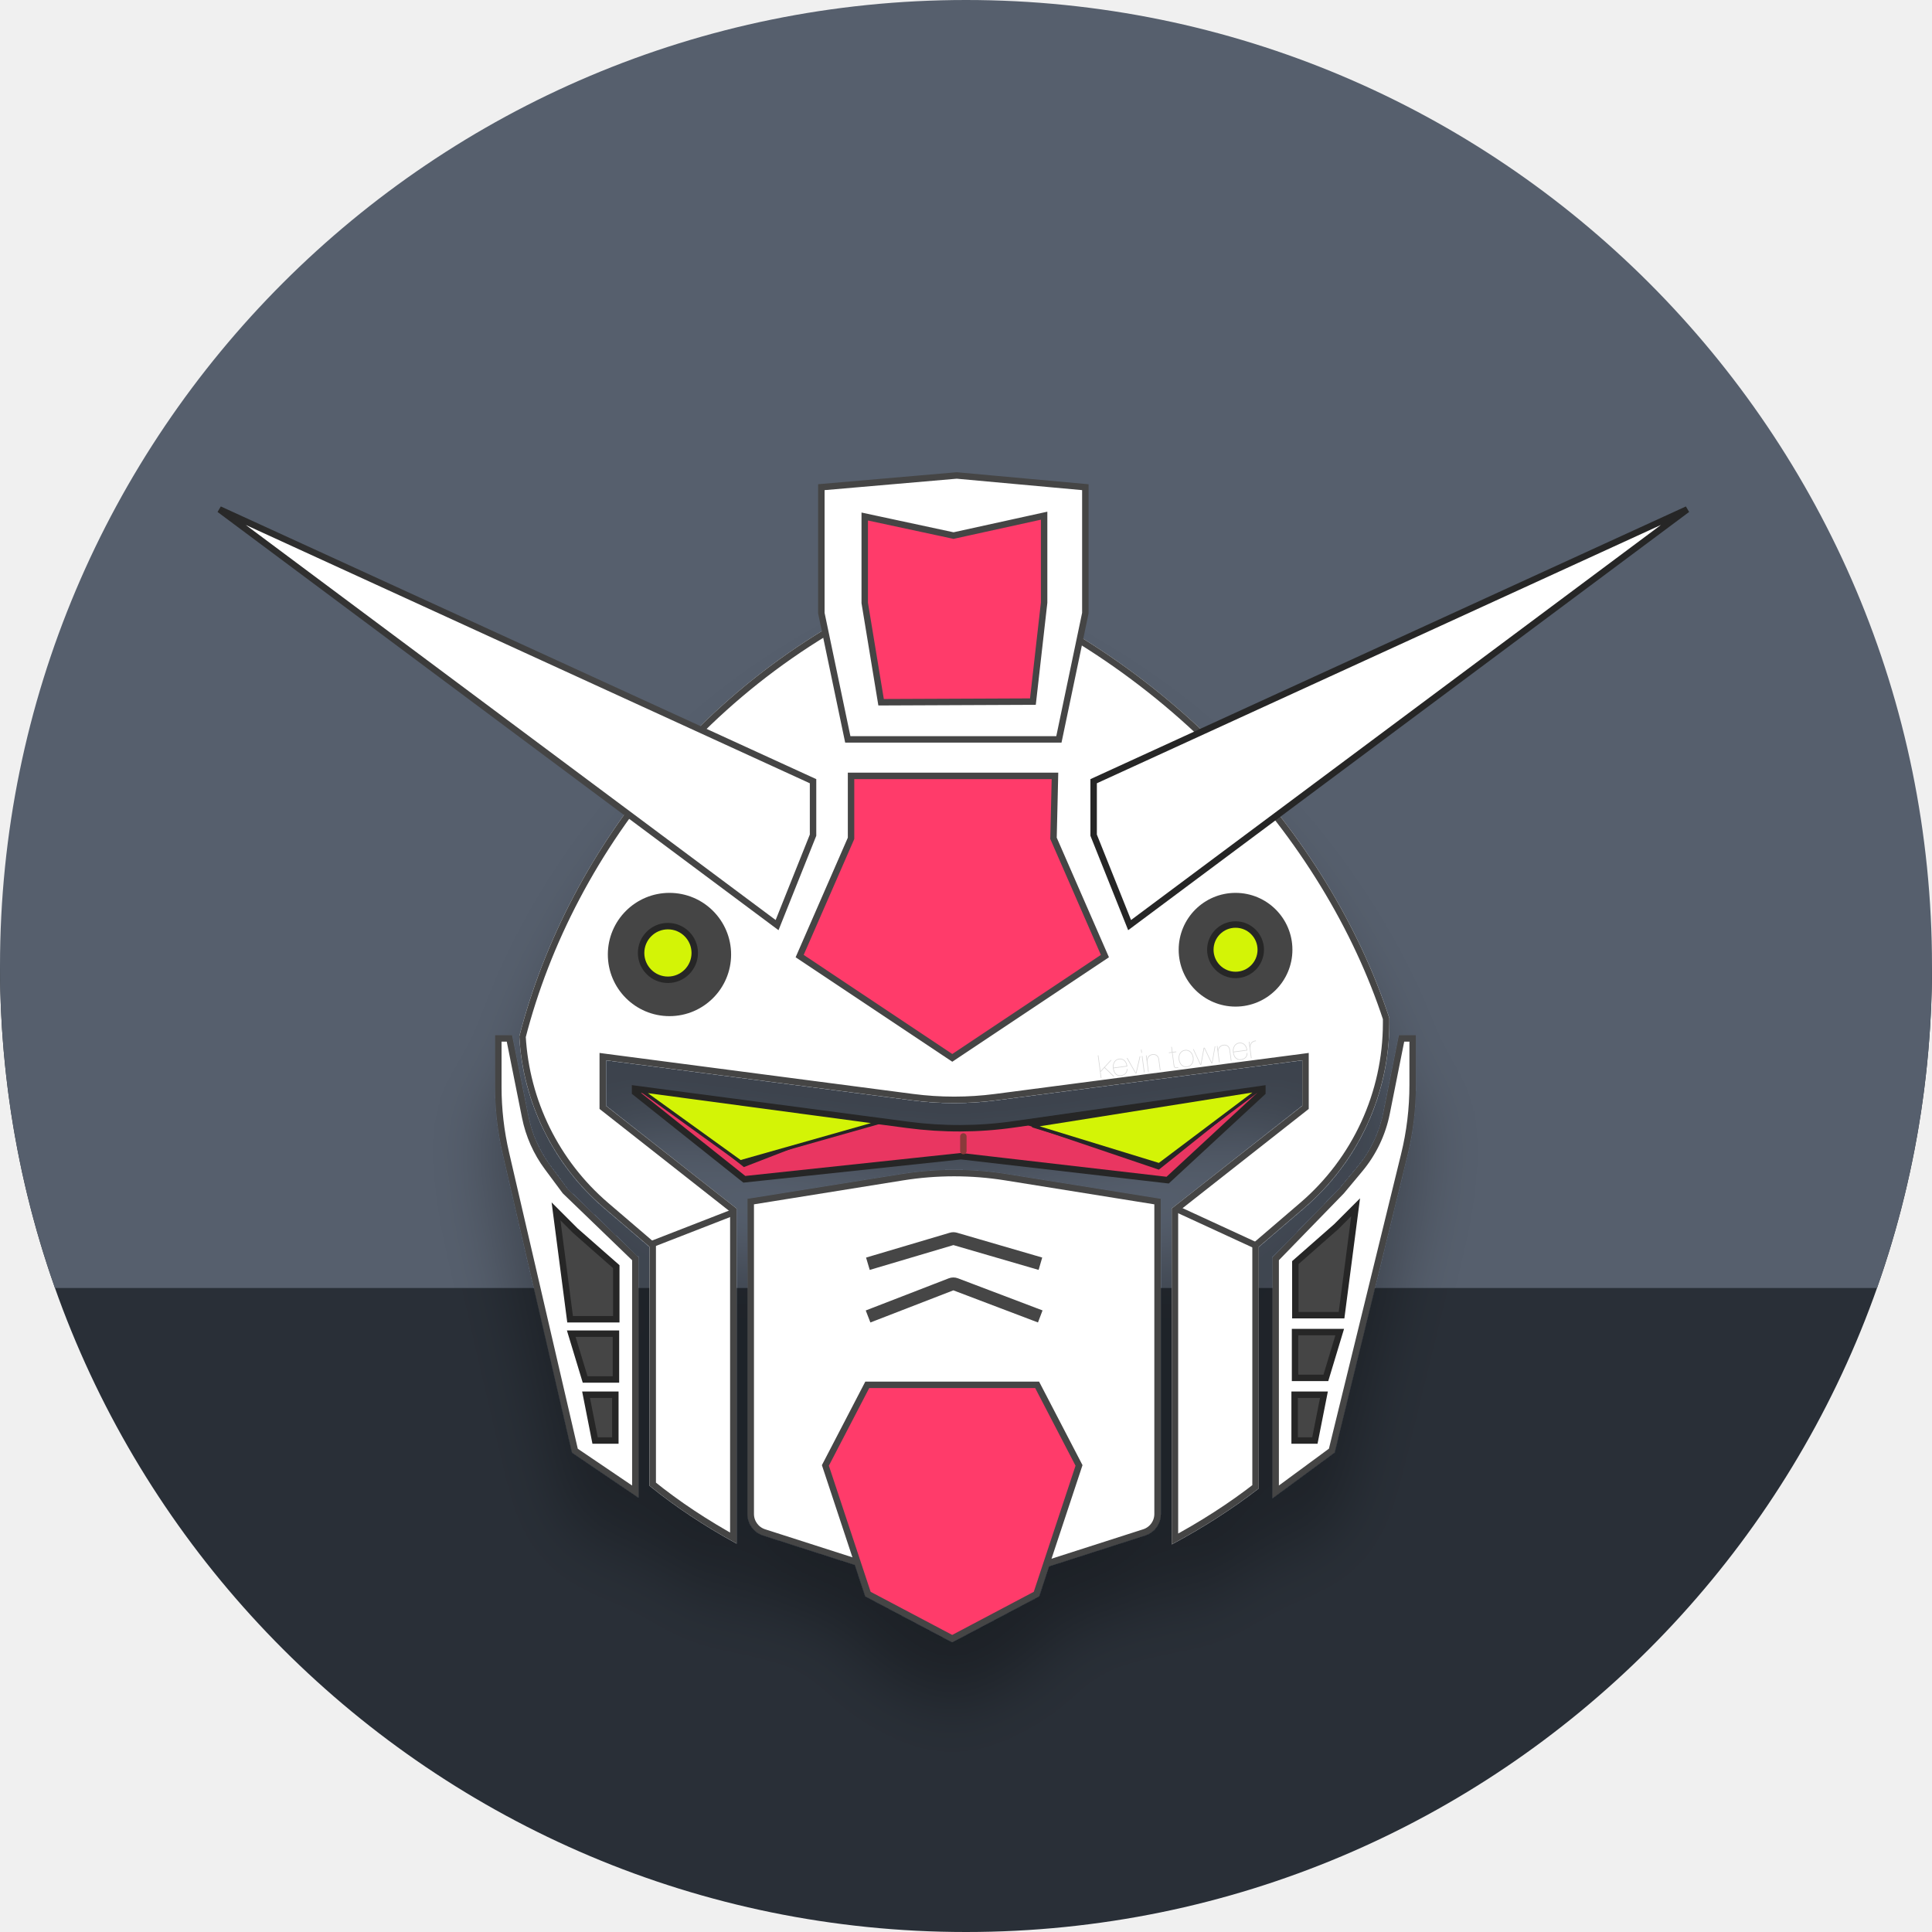
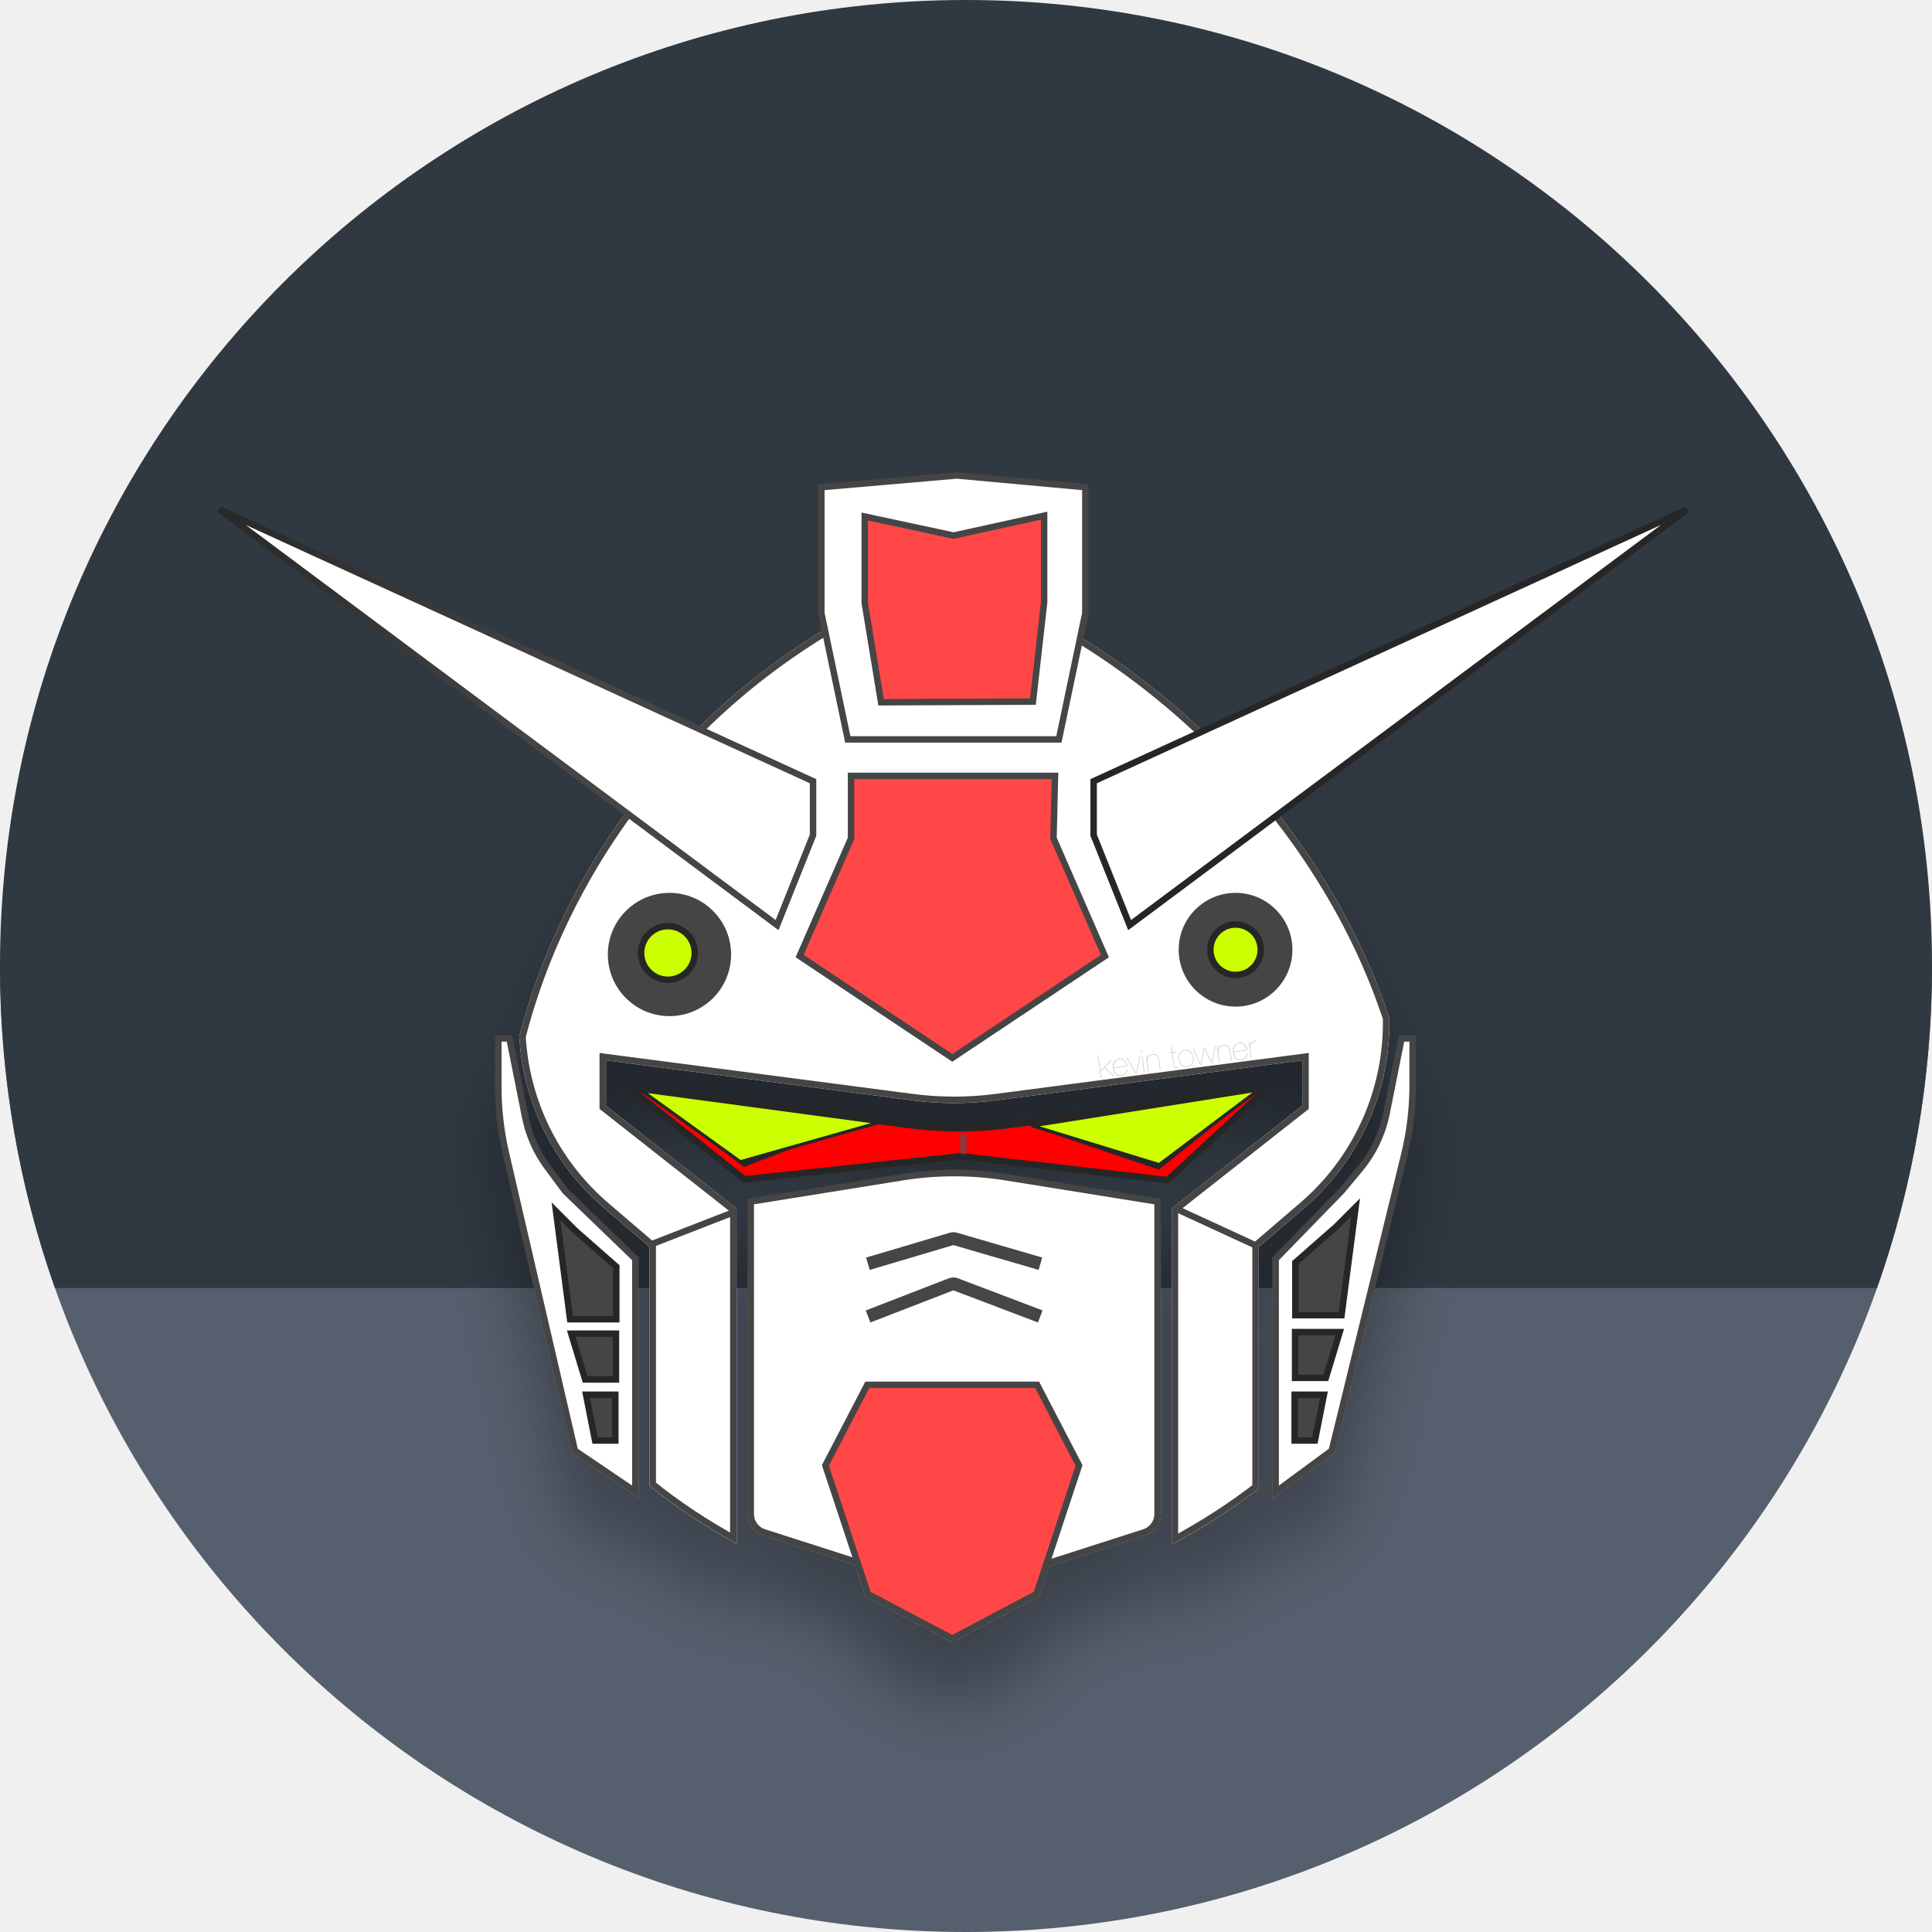
<svg xmlns="http://www.w3.org/2000/svg" width="60" height="60" viewBox="0 0 60 60" fill="none">
-   <path fill-rule="evenodd" clip-rule="evenodd" d="M30 60C46.569 60 60 46.569 60 30H0C0 46.569 13.431 60 30 60Z" fill="#292F37" />
-   <path fill-rule="evenodd" clip-rule="evenodd" d="M58.293 40C59.398 36.872 60 33.506 60 30C60 13.431 46.569 0 30 0C13.431 0 0 13.431 0 30C0 33.506 0.602 36.872 1.707 40H58.293Z" fill="#565F6D" />
+   <path fill-rule="evenodd" clip-rule="evenodd" d="M30 60C46.569 60 60 46.569 60 30H0C0 46.569 13.431 60 30 60Z" fill="#565F6D" />
+   <path fill-rule="evenodd" clip-rule="evenodd" d="M58.293 40C59.398 36.872 60 33.506 60 30C60 13.431 46.569 0 30 0C13.431 0 0 13.431 0 30C0 33.506 0.602 36.872 1.707 40H58.293Z" fill="#303841" />
  <g filter="url(#filter0_d)">
    <mask id="path-3-inside-1" fill="white">
      <path fill-rule="evenodd" clip-rule="evenodd" d="M43.147 31.618V31.771C43.147 33.977 42.183 36.072 40.508 37.508L39.092 38.722V45.672V46.222C38.289 46.847 37.388 47.427 36.389 47.962V37.531L40.444 34.342V32.928L30.928 34.172C30.067 34.285 29.196 34.285 28.335 34.172L18.819 32.928V34.342L22.874 37.531V47.936C21.868 47.385 20.967 46.786 20.171 46.14V45.671V38.72L18.755 37.507C17.186 36.162 16.241 34.238 16.128 32.187C17.634 26.32 22.186 20.361 29.361 17.752C36.303 20.277 41.281 25.938 43.147 31.618Z" />
    </mask>
    <path fill-rule="evenodd" clip-rule="evenodd" d="M43.147 31.618V31.771C43.147 33.977 42.183 36.072 40.508 37.508L39.092 38.722V45.672V46.222C38.289 46.847 37.388 47.427 36.389 47.962V37.531L40.444 34.342V32.928L30.928 34.172C30.067 34.285 29.196 34.285 28.335 34.172L18.819 32.928V34.342L22.874 37.531V47.936C21.868 47.385 20.967 46.786 20.171 46.14V45.671V38.72L18.755 37.507C17.186 36.162 16.241 34.238 16.128 32.187C17.634 26.32 22.186 20.361 29.361 17.752C36.303 20.277 41.281 25.938 43.147 31.618Z" fill="white" />
    <path d="M43.147 31.618H43.347V31.586L43.337 31.555L43.147 31.618ZM40.508 37.508L40.378 37.356L40.508 37.508ZM39.092 38.722L38.962 38.57L38.892 38.63V38.722H39.092ZM39.092 46.222L39.215 46.38L39.292 46.32V46.222H39.092ZM36.389 47.962H36.189V48.297L36.484 48.139L36.389 47.962ZM36.389 37.531L36.266 37.373L36.189 37.434V37.531H36.389ZM40.444 34.342L40.568 34.499L40.644 34.439V34.342H40.444ZM40.444 32.928H40.644V32.7L40.418 32.73L40.444 32.928ZM30.928 34.172L30.902 33.974L30.928 34.172ZM28.335 34.172L28.309 34.371L28.335 34.172ZM18.819 32.928L18.845 32.73L18.619 32.7V32.928H18.819ZM18.819 34.342H18.619V34.439L18.696 34.499L18.819 34.342ZM22.874 37.531H23.074V37.434L22.997 37.373L22.874 37.531ZM22.874 47.936L22.778 48.111L23.074 48.273V47.936H22.874ZM20.171 46.14H19.971V46.235L20.045 46.295L20.171 46.14ZM20.171 38.72H20.371V38.628L20.301 38.568L20.171 38.72ZM18.755 37.507L18.625 37.658H18.625L18.755 37.507ZM16.128 32.187L15.934 32.138L15.926 32.168L15.928 32.199L16.128 32.187ZM29.361 17.752L29.429 17.564L29.361 17.539L29.292 17.564L29.361 17.752ZM42.947 31.618V31.771H43.347V31.618H42.947ZM42.947 31.771C42.947 33.918 42.009 35.959 40.378 37.356L40.639 37.66C42.358 36.186 43.347 34.035 43.347 31.771H42.947ZM40.378 37.356L38.962 38.57L39.223 38.873L40.639 37.66L40.378 37.356ZM38.892 38.722V45.672H39.292V38.722H38.892ZM38.892 45.672V46.222H39.292V45.672H38.892ZM38.969 46.064C38.176 46.682 37.285 47.256 36.295 47.786L36.484 48.139C37.491 47.599 38.402 47.013 39.215 46.38L38.969 46.064ZM36.589 47.962V37.531H36.189V47.962H36.589ZM36.513 37.688L40.568 34.499L40.32 34.185L36.266 37.373L36.513 37.688ZM40.644 34.342V32.928H40.244V34.342H40.644ZM40.418 32.73L30.902 33.974L30.954 34.371L40.47 33.126L40.418 32.73ZM30.902 33.974C30.059 34.084 29.204 34.084 28.361 33.974L28.309 34.371C29.187 34.486 30.076 34.486 30.954 34.371L30.902 33.974ZM28.361 33.974L18.845 32.73L18.793 33.126L28.309 34.371L28.361 33.974ZM18.619 32.928V34.342H19.019V32.928H18.619ZM18.696 34.499L22.75 37.688L22.997 37.373L18.943 34.185L18.696 34.499ZM22.674 37.531V47.936H23.074V37.531H22.674ZM22.97 47.76C21.973 47.214 21.083 46.623 20.297 45.985L20.045 46.295C20.851 46.95 21.762 47.555 22.778 48.111L22.97 47.76ZM20.371 46.14V45.671H19.971V46.14H20.371ZM20.371 45.671V38.72H19.971V45.671H20.371ZM20.301 38.568L18.885 37.355L18.625 37.658L20.041 38.872L20.301 38.568ZM18.885 37.355C17.358 36.046 16.438 34.173 16.327 32.176L15.928 32.199C16.044 34.304 17.015 36.278 18.625 37.658L18.885 37.355ZM16.321 32.237C17.813 26.428 22.322 20.524 29.429 17.94L29.292 17.564C22.05 20.198 17.455 26.212 15.934 32.138L16.321 32.237ZM29.292 17.94C36.176 20.443 41.11 26.057 42.957 31.68L43.337 31.555C41.453 25.818 36.431 20.11 29.429 17.564L29.292 17.94Z" fill="#454545" mask="url(#path-3-inside-1)" />
    <path d="M23.399 37.303L23.315 37.316V37.401V47.017C23.315 47.278 23.483 47.509 23.732 47.589L29.601 49.473L29.632 49.483L29.663 49.473L35.532 47.589C35.781 47.509 35.949 47.278 35.949 47.017V37.401V37.316L35.865 37.303L31.233 36.559C30.172 36.389 29.092 36.389 28.031 36.559L23.399 37.303Z" fill="white" stroke="#454545" stroke-width="0.2" />
-     <path d="M32.209 43.007L33.51 45.51L32.187 49.505L29.572 50.887L26.956 49.505L25.633 45.51L26.934 43.007L29.572 43.007L32.209 43.007Z" fill="#FF3B6A" stroke="#454545" stroke-width="0.2" />
+     <path d="M32.209 43.007L33.51 45.51L32.187 49.505L29.572 50.887L26.956 49.505L25.633 45.51L26.934 43.007L29.572 43.007L32.209 43.007Z" fill="#FF4747" stroke="#454545" stroke-width="0.2" />
    <path d="M27.145 39.19L29.551 38.476C29.587 38.465 29.627 38.465 29.663 38.475L32.119 39.19" stroke="#464646" stroke-width="0.4" stroke-linecap="square" />
    <path d="M27.145 40.812L29.536 39.886C29.582 39.869 29.633 39.868 29.679 39.886L32.119 40.812" stroke="#464646" stroke-width="0.4" stroke-linecap="square" />
    <path d="M19.731 39.136V39.094L19.7 39.065L17.552 36.993L17.003 36.254C16.659 35.791 16.422 35.258 16.309 34.692L15.836 32.329L15.82 32.249H15.738H15.576H15.476V32.349V33.752C15.476 34.444 15.555 35.133 15.711 35.807L17.846 45.013L17.855 45.051L17.887 45.074L19.574 46.217L19.731 46.323V46.135V39.136Z" fill="white" stroke="#454545" stroke-width="0.2" />
    <path d="M18.172 42.841L17.741 41.419H19.129V42.841H18.172Z" fill="#454545" stroke="#262626" stroke-width="0.2" />
    <path d="M17.268 37.62L17.871 38.223L17.871 38.223L17.876 38.227L18.524 38.797L19.139 39.337V40.971H17.705L17.268 37.62Z" fill="#454545" stroke="#262626" stroke-width="0.2" />
    <path d="M18.481 44.737L18.201 43.315H19.11V44.737H18.481Z" fill="#454545" stroke="#262626" stroke-width="0.2" />
    <path d="M39.617 39.136V39.096L39.645 39.067L41.663 36.992L42.233 36.309C42.649 35.809 42.934 35.214 43.062 34.576L43.511 32.329L43.527 32.249H43.609H43.771H43.871V32.349V33.695C43.871 34.425 43.784 35.152 43.61 35.86L41.368 45.014L41.359 45.05L41.33 45.071L39.776 46.215L39.617 46.332V46.135V39.136Z" fill="white" stroke="#454545" stroke-width="0.2" />
    <path d="M41.176 42.791L41.606 41.369H40.219V42.791H41.176Z" fill="#454545" stroke="#262626" stroke-width="0.2" />
    <path d="M42.1 37.493L41.497 38.096L41.497 38.096L41.492 38.1L40.228 39.211V40.844H41.663L42.1 37.493Z" fill="#454545" stroke="#262626" stroke-width="0.2" />
    <path d="M40.835 44.737L41.116 43.315H40.206V44.737H40.835Z" fill="#454545" stroke="#262626" stroke-width="0.2" />
  </g>
  <circle cx="20.791" cy="29.643" r="1.914" fill="#454545" />
-   <circle cx="20.743" cy="29.595" r="0.833" fill="#D3F406" stroke="#262626" stroke-width="0.2" />
+   <circle cx="20.743" cy="29.595" r="0.833" fill="#CCFF00" stroke="#262626" stroke-width="0.2" />
  <circle cx="38.371" cy="29.495" r="1.766" fill="#454545" />
-   <circle cx="38.371" cy="29.495" r="0.783" fill="#D3F406" stroke="#262626" stroke-width="0.2" />
-   <path d="M29.855 35.908L29.844 35.907L29.833 35.908L23.116 36.624L19.723 33.922V33.814L28.194 34.934C29.289 35.079 30.398 35.074 31.491 34.917L39.204 33.816L39.204 33.927L36.262 36.65L29.855 35.908Z" fill="#E93661" stroke="#262626" stroke-width="0.2" />
+   <circle cx="38.371" cy="29.495" r="0.783" fill="#CCFF00" stroke="#262626" stroke-width="0.2" />
+   <path d="M29.855 35.908L29.844 35.907L29.833 35.908L23.116 36.624L19.723 33.922V33.814L28.194 34.934C29.289 35.079 30.398 35.074 31.491 34.917L39.204 33.816L39.204 33.927L36.262 36.65L29.855 35.908Z" fill="#FF0000" stroke="#262626" stroke-width="0.2" />
  <path d="M20.021 33.794L27.019 34.727L23.102 36.245L20.021 33.794Z" fill="#262626" />
  <path d="M39.234 33.727L31.806 34.908L35.989 36.325L39.234 33.727Z" fill="#262626" />
-   <path d="M22.992 36.08L19.93 33.873L27.292 34.861L22.992 36.08Z" fill="#D3F406" stroke="#262626" stroke-width="0.1" />
-   <path d="M35.999 36.17L39.084 33.848L32.067 34.963L35.999 36.17Z" fill="#D3F406" stroke="#262626" stroke-width="0.1" />
+   <path d="M22.992 36.08L19.93 33.873L27.292 34.861L22.992 36.08Z" fill="#CCFF00" stroke="#262626" stroke-width="0.1" />
+   <path d="M35.999 36.17L39.084 33.848L32.067 34.963L35.999 36.17Z" fill="#CCFF00" stroke="#262626" stroke-width="0.1" />
  <line x1="29.918" y1="35.293" x2="29.918" y2="35.746" stroke="#893A3A" stroke-width="0.2" stroke-linecap="round" />
-   <path d="M26.43 26.014V24.096L29.574 24.096L32.763 24.096L32.718 26.012L32.717 26.034L32.726 26.054L34.314 29.692L29.574 32.853L24.834 29.692L26.422 26.054L26.43 26.035V26.014Z" fill="#FF3B6A" stroke="#454545" stroke-width="0.2" />
+   <path d="M26.43 26.014V24.096L29.574 24.096L32.763 24.096L32.718 26.012L32.717 26.034L32.726 26.054L34.314 29.692L29.574 32.853L24.834 29.692L26.422 26.054L26.43 26.035V26.014Z" fill="#FF4747" stroke="#454545" stroke-width="0.2" />
  <path d="M25.25 25.937L24.133 28.73L6.816 15.819L25.25 24.261L25.25 25.937Z" fill="white" stroke="url(#paint0_linear)" stroke-width="0.2" />
  <path d="M33.964 25.937L35.081 28.73L52.398 15.819L33.964 24.261L33.964 25.937Z" fill="white" stroke="url(#paint1_linear)" stroke-width="0.2" />
  <path d="M25.508 19.041V15.13L29.712 14.766L33.706 15.13V19.041L32.885 22.963H26.329L25.508 19.041Z" fill="white" stroke="#454545" stroke-width="0.2" />
-   <path d="M26.855 18.725L26.855 16.041L29.591 16.628L29.613 16.633L29.635 16.628L32.426 16.015L32.426 18.716L32.078 21.789L27.363 21.809L26.855 18.725Z" fill="#FF3B6A" stroke="#454545" stroke-width="0.2" stroke-linecap="round" />
+   <path d="M26.855 18.725L26.855 16.041L29.591 16.628L29.613 16.633L29.635 16.628L32.426 16.015L32.426 18.716L32.078 21.789L27.363 21.809L26.855 18.725Z" fill="#FF4747" stroke="#454545" stroke-width="0.2" stroke-linecap="round" />
  <path d="M20.3 38.614L22.7 37.68" stroke="#454545" stroke-width="0.2" stroke-linecap="square" />
  <path d="M38.86 38.614L36.66 37.6" stroke="#454545" stroke-width="0.2" stroke-linecap="square" />
-   <path d="M34.181 33.289L34.299 33.163L34.578 33.432L34.604 33.428L34.312 33.147L34.52 32.921L34.491 32.925L34.178 33.264L34.113 32.774L34.093 32.776L34.187 33.484L34.207 33.481L34.181 33.289ZM34.584 33.176L35.011 33.119C35.007 33.084 34.999 33.051 34.986 33.02C34.974 32.988 34.957 32.961 34.935 32.939C34.914 32.916 34.888 32.899 34.857 32.888C34.826 32.876 34.791 32.873 34.752 32.878C34.723 32.882 34.696 32.892 34.671 32.907C34.645 32.923 34.624 32.943 34.606 32.969C34.589 32.995 34.576 33.024 34.568 33.059C34.56 33.094 34.558 33.132 34.564 33.175C34.569 33.212 34.578 33.247 34.591 33.279C34.604 33.31 34.621 33.337 34.642 33.359C34.663 33.38 34.688 33.396 34.718 33.405C34.748 33.415 34.783 33.417 34.822 33.411C34.88 33.403 34.927 33.38 34.962 33.343C34.998 33.304 35.015 33.255 35.014 33.194L34.995 33.197C34.993 33.254 34.977 33.3 34.945 33.333C34.914 33.365 34.871 33.385 34.818 33.392C34.782 33.397 34.75 33.395 34.723 33.386C34.696 33.376 34.674 33.362 34.655 33.342C34.636 33.322 34.621 33.298 34.609 33.27C34.598 33.242 34.59 33.21 34.584 33.176ZM34.988 33.102L34.582 33.156C34.579 33.12 34.581 33.087 34.589 33.057C34.596 33.027 34.608 33.001 34.623 32.979C34.638 32.956 34.657 32.938 34.68 32.924C34.703 32.91 34.728 32.902 34.756 32.898C34.789 32.894 34.819 32.896 34.846 32.905C34.873 32.914 34.896 32.927 34.915 32.946C34.935 32.965 34.951 32.988 34.963 33.016C34.976 33.042 34.984 33.071 34.988 33.102ZM35.394 32.805L35.277 33.319L35.275 33.319L35.013 32.856L34.99 32.859L35.267 33.34L35.292 33.337L35.416 32.802L35.394 32.805ZM35.466 32.696L35.453 32.595L35.433 32.598L35.446 32.698L35.466 32.696ZM35.547 33.303L35.479 32.794L35.459 32.796L35.527 33.306L35.547 33.303ZM35.588 32.779L35.656 33.289L35.675 33.286L35.637 32.998C35.633 32.969 35.634 32.941 35.638 32.915C35.643 32.888 35.651 32.864 35.664 32.843C35.677 32.821 35.694 32.803 35.716 32.788C35.738 32.773 35.764 32.764 35.794 32.76C35.816 32.757 35.837 32.758 35.857 32.761C35.877 32.765 35.896 32.773 35.912 32.784C35.929 32.796 35.944 32.811 35.955 32.831C35.966 32.851 35.974 32.875 35.978 32.905L36.022 33.24L36.042 33.237L35.997 32.899C35.993 32.87 35.985 32.844 35.973 32.823C35.961 32.801 35.946 32.783 35.928 32.77C35.91 32.757 35.889 32.747 35.865 32.742C35.843 32.737 35.818 32.736 35.791 32.74C35.766 32.743 35.744 32.75 35.724 32.76C35.705 32.769 35.688 32.781 35.674 32.796C35.66 32.811 35.649 32.827 35.641 32.845C35.633 32.863 35.628 32.882 35.626 32.902L35.624 32.902L35.608 32.776L35.588 32.779ZM36.416 32.689L36.532 32.674L36.529 32.654L36.414 32.669L36.392 32.509L36.373 32.511L36.394 32.672L36.301 32.684L36.303 32.704L36.397 32.692L36.449 33.086C36.454 33.123 36.465 33.147 36.483 33.158C36.501 33.169 36.522 33.173 36.545 33.17C36.56 33.168 36.571 33.167 36.576 33.165C36.581 33.164 36.587 33.162 36.593 33.161L36.591 33.141C36.587 33.143 36.582 33.145 36.574 33.146C36.566 33.147 36.557 33.149 36.547 33.15C36.539 33.151 36.532 33.152 36.523 33.152C36.515 33.152 36.508 33.149 36.5 33.145C36.493 33.141 36.486 33.133 36.48 33.123C36.475 33.113 36.471 33.099 36.468 33.08L36.416 32.689ZM36.625 32.9C36.621 32.869 36.621 32.837 36.626 32.806C36.631 32.776 36.641 32.748 36.656 32.723C36.671 32.697 36.69 32.676 36.714 32.659C36.739 32.641 36.768 32.63 36.803 32.626C36.836 32.621 36.867 32.624 36.895 32.635C36.923 32.645 36.948 32.66 36.968 32.681C36.989 32.701 37.006 32.726 37.019 32.754C37.032 32.783 37.041 32.813 37.045 32.845C37.049 32.877 37.048 32.909 37.043 32.94C37.039 32.971 37.029 32.999 37.014 33.024C36.999 33.049 36.98 33.07 36.955 33.088C36.931 33.104 36.902 33.115 36.868 33.119C36.834 33.124 36.803 33.121 36.775 33.112C36.747 33.101 36.723 33.086 36.702 33.066C36.681 33.045 36.664 33.02 36.651 32.992C36.638 32.963 36.63 32.933 36.625 32.9ZM36.606 32.903C36.61 32.938 36.62 32.971 36.634 33.002C36.648 33.033 36.666 33.059 36.689 33.081C36.712 33.102 36.739 33.119 36.769 33.13C36.799 33.14 36.833 33.143 36.87 33.138C36.908 33.133 36.94 33.122 36.966 33.103C36.993 33.085 37.014 33.062 37.03 33.035C37.046 33.008 37.057 32.978 37.063 32.945C37.069 32.911 37.069 32.877 37.065 32.842C37.06 32.807 37.05 32.774 37.036 32.744C37.022 32.713 37.004 32.686 36.98 32.664C36.958 32.643 36.932 32.626 36.901 32.616C36.871 32.604 36.837 32.601 36.8 32.606C36.762 32.611 36.73 32.623 36.704 32.642C36.678 32.66 36.656 32.683 36.639 32.71C36.623 32.737 36.613 32.767 36.607 32.801C36.601 32.834 36.601 32.868 36.606 32.903ZM37.725 32.495L37.636 33.005L37.634 33.005L37.412 32.536L37.381 32.541L37.289 33.051L37.287 33.051L37.07 32.582L37.051 32.584L37.276 33.073L37.304 33.069L37.399 32.559L37.401 32.558L37.624 33.027L37.65 33.023L37.745 32.492L37.725 32.495ZM37.791 32.486L37.859 32.996L37.879 32.993L37.84 32.705C37.837 32.676 37.837 32.648 37.841 32.622C37.846 32.595 37.855 32.571 37.867 32.55C37.88 32.528 37.898 32.51 37.919 32.495C37.941 32.48 37.967 32.471 37.997 32.467C38.019 32.464 38.04 32.464 38.06 32.468C38.081 32.472 38.099 32.479 38.116 32.491C38.133 32.502 38.147 32.518 38.158 32.538C38.169 32.557 38.177 32.582 38.181 32.612L38.226 32.947L38.245 32.944L38.2 32.606C38.197 32.576 38.188 32.551 38.176 32.53C38.164 32.508 38.149 32.49 38.131 32.477C38.113 32.464 38.092 32.454 38.069 32.449C38.046 32.444 38.021 32.443 37.995 32.447C37.97 32.45 37.947 32.457 37.928 32.467C37.908 32.476 37.891 32.488 37.877 32.503C37.864 32.517 37.853 32.534 37.844 32.552C37.837 32.569 37.832 32.589 37.83 32.609L37.828 32.609L37.811 32.483L37.791 32.486ZM38.311 32.68L38.737 32.623C38.734 32.588 38.726 32.555 38.713 32.524C38.701 32.492 38.684 32.465 38.662 32.443C38.641 32.42 38.615 32.403 38.584 32.392C38.553 32.38 38.518 32.377 38.478 32.383C38.45 32.386 38.423 32.396 38.398 32.411C38.372 32.427 38.351 32.448 38.333 32.474C38.316 32.499 38.303 32.529 38.295 32.563C38.286 32.598 38.285 32.637 38.291 32.679C38.296 32.717 38.305 32.751 38.318 32.783C38.331 32.815 38.348 32.841 38.369 32.863C38.39 32.885 38.415 32.9 38.445 32.91C38.475 32.919 38.51 32.921 38.549 32.915C38.607 32.907 38.654 32.884 38.69 32.847C38.725 32.809 38.742 32.759 38.741 32.699L38.722 32.701C38.721 32.759 38.704 32.804 38.672 32.837C38.641 32.869 38.598 32.889 38.545 32.896C38.508 32.901 38.477 32.899 38.45 32.89C38.423 32.88 38.401 32.866 38.382 32.846C38.363 32.827 38.348 32.803 38.336 32.775C38.325 32.746 38.316 32.715 38.311 32.68ZM38.715 32.606L38.309 32.66C38.306 32.624 38.308 32.592 38.316 32.562C38.323 32.532 38.334 32.506 38.35 32.483C38.365 32.461 38.385 32.442 38.407 32.428C38.43 32.415 38.455 32.406 38.483 32.402C38.516 32.398 38.546 32.4 38.573 32.409C38.599 32.418 38.623 32.432 38.642 32.451C38.662 32.469 38.678 32.492 38.69 32.52C38.703 32.546 38.711 32.575 38.715 32.606ZM38.87 32.861L38.832 32.573C38.828 32.545 38.828 32.517 38.833 32.49C38.837 32.462 38.846 32.438 38.86 32.416C38.874 32.393 38.893 32.374 38.916 32.36C38.94 32.344 38.97 32.335 39.005 32.333L39.003 32.313C38.972 32.316 38.946 32.323 38.924 32.333C38.902 32.344 38.884 32.356 38.869 32.371C38.855 32.386 38.843 32.402 38.836 32.421C38.828 32.439 38.823 32.457 38.821 32.477L38.819 32.477L38.802 32.352L38.782 32.354L38.85 32.864L38.87 32.861Z" fill="#D7D7D7" />
+   <path d="M34.181 33.289L34.299 33.163L34.578 33.432L34.604 33.428L34.312 33.147L34.52 32.921L34.491 32.925L34.178 33.264L34.113 32.774L34.093 32.776L34.187 33.484L34.207 33.481L34.181 33.289ZM34.584 33.176L35.011 33.119C35.007 33.084 34.999 33.051 34.986 33.02C34.974 32.988 34.957 32.961 34.935 32.939C34.914 32.916 34.888 32.899 34.857 32.888C34.826 32.876 34.791 32.873 34.752 32.878C34.723 32.882 34.696 32.892 34.671 32.907C34.645 32.923 34.624 32.943 34.606 32.969C34.589 32.995 34.576 33.024 34.568 33.059C34.56 33.094 34.558 33.132 34.564 33.175C34.569 33.212 34.578 33.247 34.591 33.279C34.604 33.31 34.621 33.337 34.642 33.359C34.663 33.38 34.688 33.396 34.718 33.405C34.748 33.415 34.783 33.417 34.822 33.411C34.88 33.403 34.927 33.38 34.962 33.343C34.998 33.304 35.015 33.255 35.014 33.194L34.995 33.197C34.993 33.254 34.977 33.3 34.945 33.333C34.914 33.365 34.871 33.385 34.818 33.392C34.782 33.397 34.75 33.395 34.723 33.386C34.696 33.376 34.674 33.362 34.655 33.342C34.636 33.322 34.621 33.298 34.609 33.27C34.598 33.242 34.59 33.21 34.584 33.176ZM34.988 33.102L34.582 33.156C34.579 33.12 34.581 33.087 34.589 33.057C34.596 33.027 34.608 33.001 34.623 32.979C34.638 32.956 34.657 32.938 34.68 32.924C34.703 32.91 34.728 32.902 34.756 32.898C34.789 32.894 34.819 32.896 34.846 32.905C34.873 32.914 34.896 32.927 34.915 32.946C34.935 32.965 34.951 32.988 34.963 33.016C34.976 33.042 34.984 33.071 34.988 33.102ZM35.394 32.805L35.277 33.319L35.275 33.319L35.013 32.856L34.99 32.859L35.267 33.34L35.292 33.337L35.416 32.802L35.394 32.805ZM35.466 32.696L35.453 32.595L35.433 32.598L35.446 32.698L35.466 32.696ZM35.547 33.303L35.479 32.794L35.459 32.796L35.527 33.306L35.547 33.303ZM35.588 32.779L35.656 33.289L35.675 33.286L35.637 32.998C35.633 32.969 35.634 32.941 35.638 32.915C35.643 32.888 35.651 32.864 35.664 32.843C35.677 32.821 35.694 32.803 35.716 32.788C35.738 32.773 35.764 32.764 35.794 32.76C35.816 32.757 35.837 32.758 35.857 32.761C35.877 32.765 35.896 32.773 35.912 32.784C35.929 32.796 35.944 32.811 35.955 32.831C35.966 32.851 35.974 32.875 35.978 32.905L36.022 33.24L36.042 33.237L35.997 32.899C35.993 32.87 35.985 32.844 35.973 32.823C35.961 32.801 35.946 32.783 35.928 32.77C35.91 32.757 35.889 32.747 35.865 32.742C35.843 32.737 35.818 32.736 35.791 32.74C35.766 32.743 35.744 32.75 35.724 32.76C35.705 32.769 35.688 32.781 35.674 32.796C35.66 32.811 35.649 32.827 35.641 32.845C35.633 32.863 35.628 32.882 35.626 32.902L35.624 32.902L35.608 32.776L35.588 32.779ZM36.416 32.689L36.532 32.674L36.529 32.654L36.414 32.669L36.392 32.509L36.373 32.511L36.394 32.672L36.301 32.684L36.303 32.704L36.397 32.692L36.449 33.086C36.454 33.123 36.465 33.147 36.483 33.158C36.501 33.169 36.522 33.173 36.545 33.17C36.56 33.168 36.571 33.167 36.576 33.165C36.581 33.164 36.587 33.162 36.593 33.161L36.591 33.141C36.587 33.143 36.582 33.145 36.574 33.146C36.566 33.147 36.557 33.149 36.547 33.15C36.539 33.151 36.532 33.152 36.523 33.152C36.515 33.152 36.508 33.149 36.5 33.145C36.493 33.141 36.486 33.133 36.48 33.123C36.475 33.113 36.471 33.099 36.468 33.08L36.416 32.689ZM36.625 32.9C36.621 32.869 36.621 32.837 36.626 32.806C36.631 32.776 36.641 32.748 36.656 32.723C36.671 32.697 36.69 32.676 36.714 32.659C36.739 32.641 36.768 32.63 36.803 32.626C36.836 32.621 36.867 32.624 36.895 32.635C36.923 32.645 36.948 32.66 36.968 32.681C36.989 32.701 37.006 32.726 37.019 32.754C37.032 32.783 37.041 32.813 37.045 32.845C37.049 32.877 37.048 32.909 37.043 32.94C37.039 32.971 37.029 32.999 37.014 33.024C36.999 33.049 36.98 33.07 36.955 33.088C36.931 33.104 36.902 33.115 36.868 33.119C36.834 33.124 36.803 33.121 36.775 33.112C36.747 33.101 36.723 33.086 36.702 33.066C36.681 33.045 36.664 33.02 36.651 32.992C36.638 32.963 36.63 32.933 36.625 32.9ZM36.606 32.903C36.61 32.938 36.62 32.971 36.634 33.002C36.648 33.033 36.666 33.059 36.689 33.081C36.712 33.102 36.739 33.119 36.769 33.13C36.799 33.14 36.833 33.143 36.87 33.138C36.908 33.133 36.94 33.122 36.966 33.103C36.993 33.085 37.014 33.062 37.03 33.035C37.046 33.008 37.057 32.978 37.063 32.945C37.069 32.911 37.069 32.877 37.065 32.842C37.06 32.807 37.05 32.774 37.036 32.744C37.022 32.713 37.004 32.686 36.98 32.664C36.958 32.643 36.932 32.626 36.901 32.616C36.871 32.604 36.837 32.601 36.8 32.606C36.762 32.611 36.73 32.623 36.704 32.642C36.678 32.66 36.656 32.683 36.639 32.71C36.623 32.737 36.613 32.767 36.607 32.801C36.601 32.834 36.601 32.868 36.606 32.903ZM37.725 32.495L37.636 33.005L37.634 33.005L37.412 32.536L37.381 32.541L37.289 33.051L37.287 33.051L37.07 32.582L37.051 32.584L37.276 33.073L37.304 33.069L37.399 32.559L37.401 32.558L37.624 33.027L37.65 33.023L37.745 32.492L37.725 32.495ZM37.791 32.486L37.859 32.996L37.879 32.993L37.84 32.705C37.837 32.676 37.837 32.648 37.841 32.622C37.846 32.595 37.855 32.571 37.867 32.55C37.88 32.528 37.898 32.51 37.919 32.495C37.941 32.48 37.967 32.471 37.997 32.467C38.019 32.464 38.04 32.464 38.06 32.468C38.081 32.472 38.099 32.479 38.116 32.491C38.133 32.502 38.147 32.518 38.158 32.538C38.169 32.557 38.177 32.582 38.181 32.612L38.226 32.947L38.245 32.944L38.2 32.606C38.197 32.576 38.188 32.551 38.176 32.53C38.164 32.508 38.149 32.49 38.131 32.477C38.113 32.464 38.092 32.454 38.069 32.449C38.046 32.444 38.021 32.443 37.995 32.447C37.97 32.45 37.947 32.457 37.928 32.467C37.908 32.476 37.891 32.488 37.877 32.503C37.864 32.517 37.853 32.534 37.844 32.552C37.837 32.569 37.832 32.589 37.83 32.609L37.828 32.609L37.811 32.483L37.791 32.486ZM38.311 32.68L38.737 32.623C38.734 32.588 38.726 32.555 38.713 32.524C38.701 32.492 38.684 32.465 38.662 32.443C38.641 32.42 38.615 32.403 38.584 32.392C38.553 32.38 38.518 32.377 38.478 32.383C38.45 32.386 38.423 32.396 38.398 32.411C38.372 32.427 38.351 32.448 38.333 32.474C38.316 32.499 38.303 32.529 38.295 32.563C38.286 32.598 38.285 32.637 38.291 32.679C38.296 32.717 38.305 32.751 38.318 32.783C38.331 32.815 38.348 32.841 38.369 32.863C38.39 32.885 38.415 32.9 38.445 32.91C38.475 32.919 38.51 32.921 38.549 32.915C38.607 32.907 38.654 32.884 38.69 32.847C38.725 32.809 38.742 32.759 38.741 32.699L38.722 32.701C38.721 32.759 38.704 32.804 38.672 32.837C38.641 32.869 38.598 32.889 38.545 32.896C38.508 32.901 38.477 32.899 38.45 32.89C38.423 32.88 38.401 32.866 38.382 32.846C38.363 32.827 38.348 32.803 38.336 32.775C38.325 32.746 38.316 32.715 38.311 32.68ZM38.715 32.606L38.309 32.66C38.306 32.624 38.308 32.592 38.316 32.562C38.323 32.532 38.334 32.506 38.35 32.483C38.365 32.461 38.385 32.442 38.407 32.428C38.43 32.415 38.455 32.406 38.483 32.402C38.516 32.398 38.546 32.4 38.573 32.409C38.599 32.418 38.623 32.432 38.642 32.451C38.662 32.469 38.678 32.492 38.69 32.52C38.703 32.546 38.711 32.575 38.715 32.606ZM38.87 32.861L38.832 32.573C38.828 32.545 38.828 32.517 38.833 32.49C38.837 32.462 38.846 32.438 38.86 32.416C38.874 32.393 38.893 32.374 38.916 32.36C38.94 32.344 38.97 32.335 39.005 32.333L39.003 32.313C38.972 32.316 38.946 32.323 38.924 32.333C38.902 32.344 38.884 32.356 38.869 32.371C38.855 32.386 38.843 32.402 38.836 32.421C38.828 32.439 38.823 32.457 38.821 32.477L38.819 32.477L38.802 32.352L38.782 32.354L38.85 32.864L38.87 32.861Z" fill="#D1C5C5" />
  <defs>
    <filter id="filter0_d" x="13.376" y="17.752" width="32.595" height="37.248" filterUnits="userSpaceOnUse" color-interpolation-filters="sRGB">
      <feFlood flood-opacity="0" result="BackgroundImageFix" />
      <feColorMatrix in="SourceAlpha" type="matrix" values="0 0 0 0 0 0 0 0 0 0 0 0 0 0 0 0 0 0 127 0" result="hardAlpha" />
      <feOffset dy="2" />
      <feGaussianBlur stdDeviation="1" />
      <feComposite in2="hardAlpha" operator="out" />
      <feColorMatrix type="matrix" values="0 0 0 0 0 0 0 0 0 0 0 0 0 0 0 0 0 0 0.3 0" />
      <feBlend mode="normal" in2="BackgroundImageFix" result="effect1_dropShadow" />
      <feBlend mode="normal" in="SourceGraphic" in2="effect1_dropShadow" result="shape" />
    </filter>
    <linearGradient id="paint0_linear" x1="8.724" y1="12.668" x2="24.397" y2="28.674" gradientUnits="userSpaceOnUse">
      <stop stop-color="#262626" />
      <stop offset="0.569" stop-color="#454545" />
    </linearGradient>
    <linearGradient id="paint1_linear" x1="50.49" y1="12.668" x2="34.817" y2="28.674" gradientUnits="userSpaceOnUse">
      <stop stop-color="#262626" />
      <stop offset="0.392" stop-color="#262626" />
    </linearGradient>
  </defs>
</svg>
